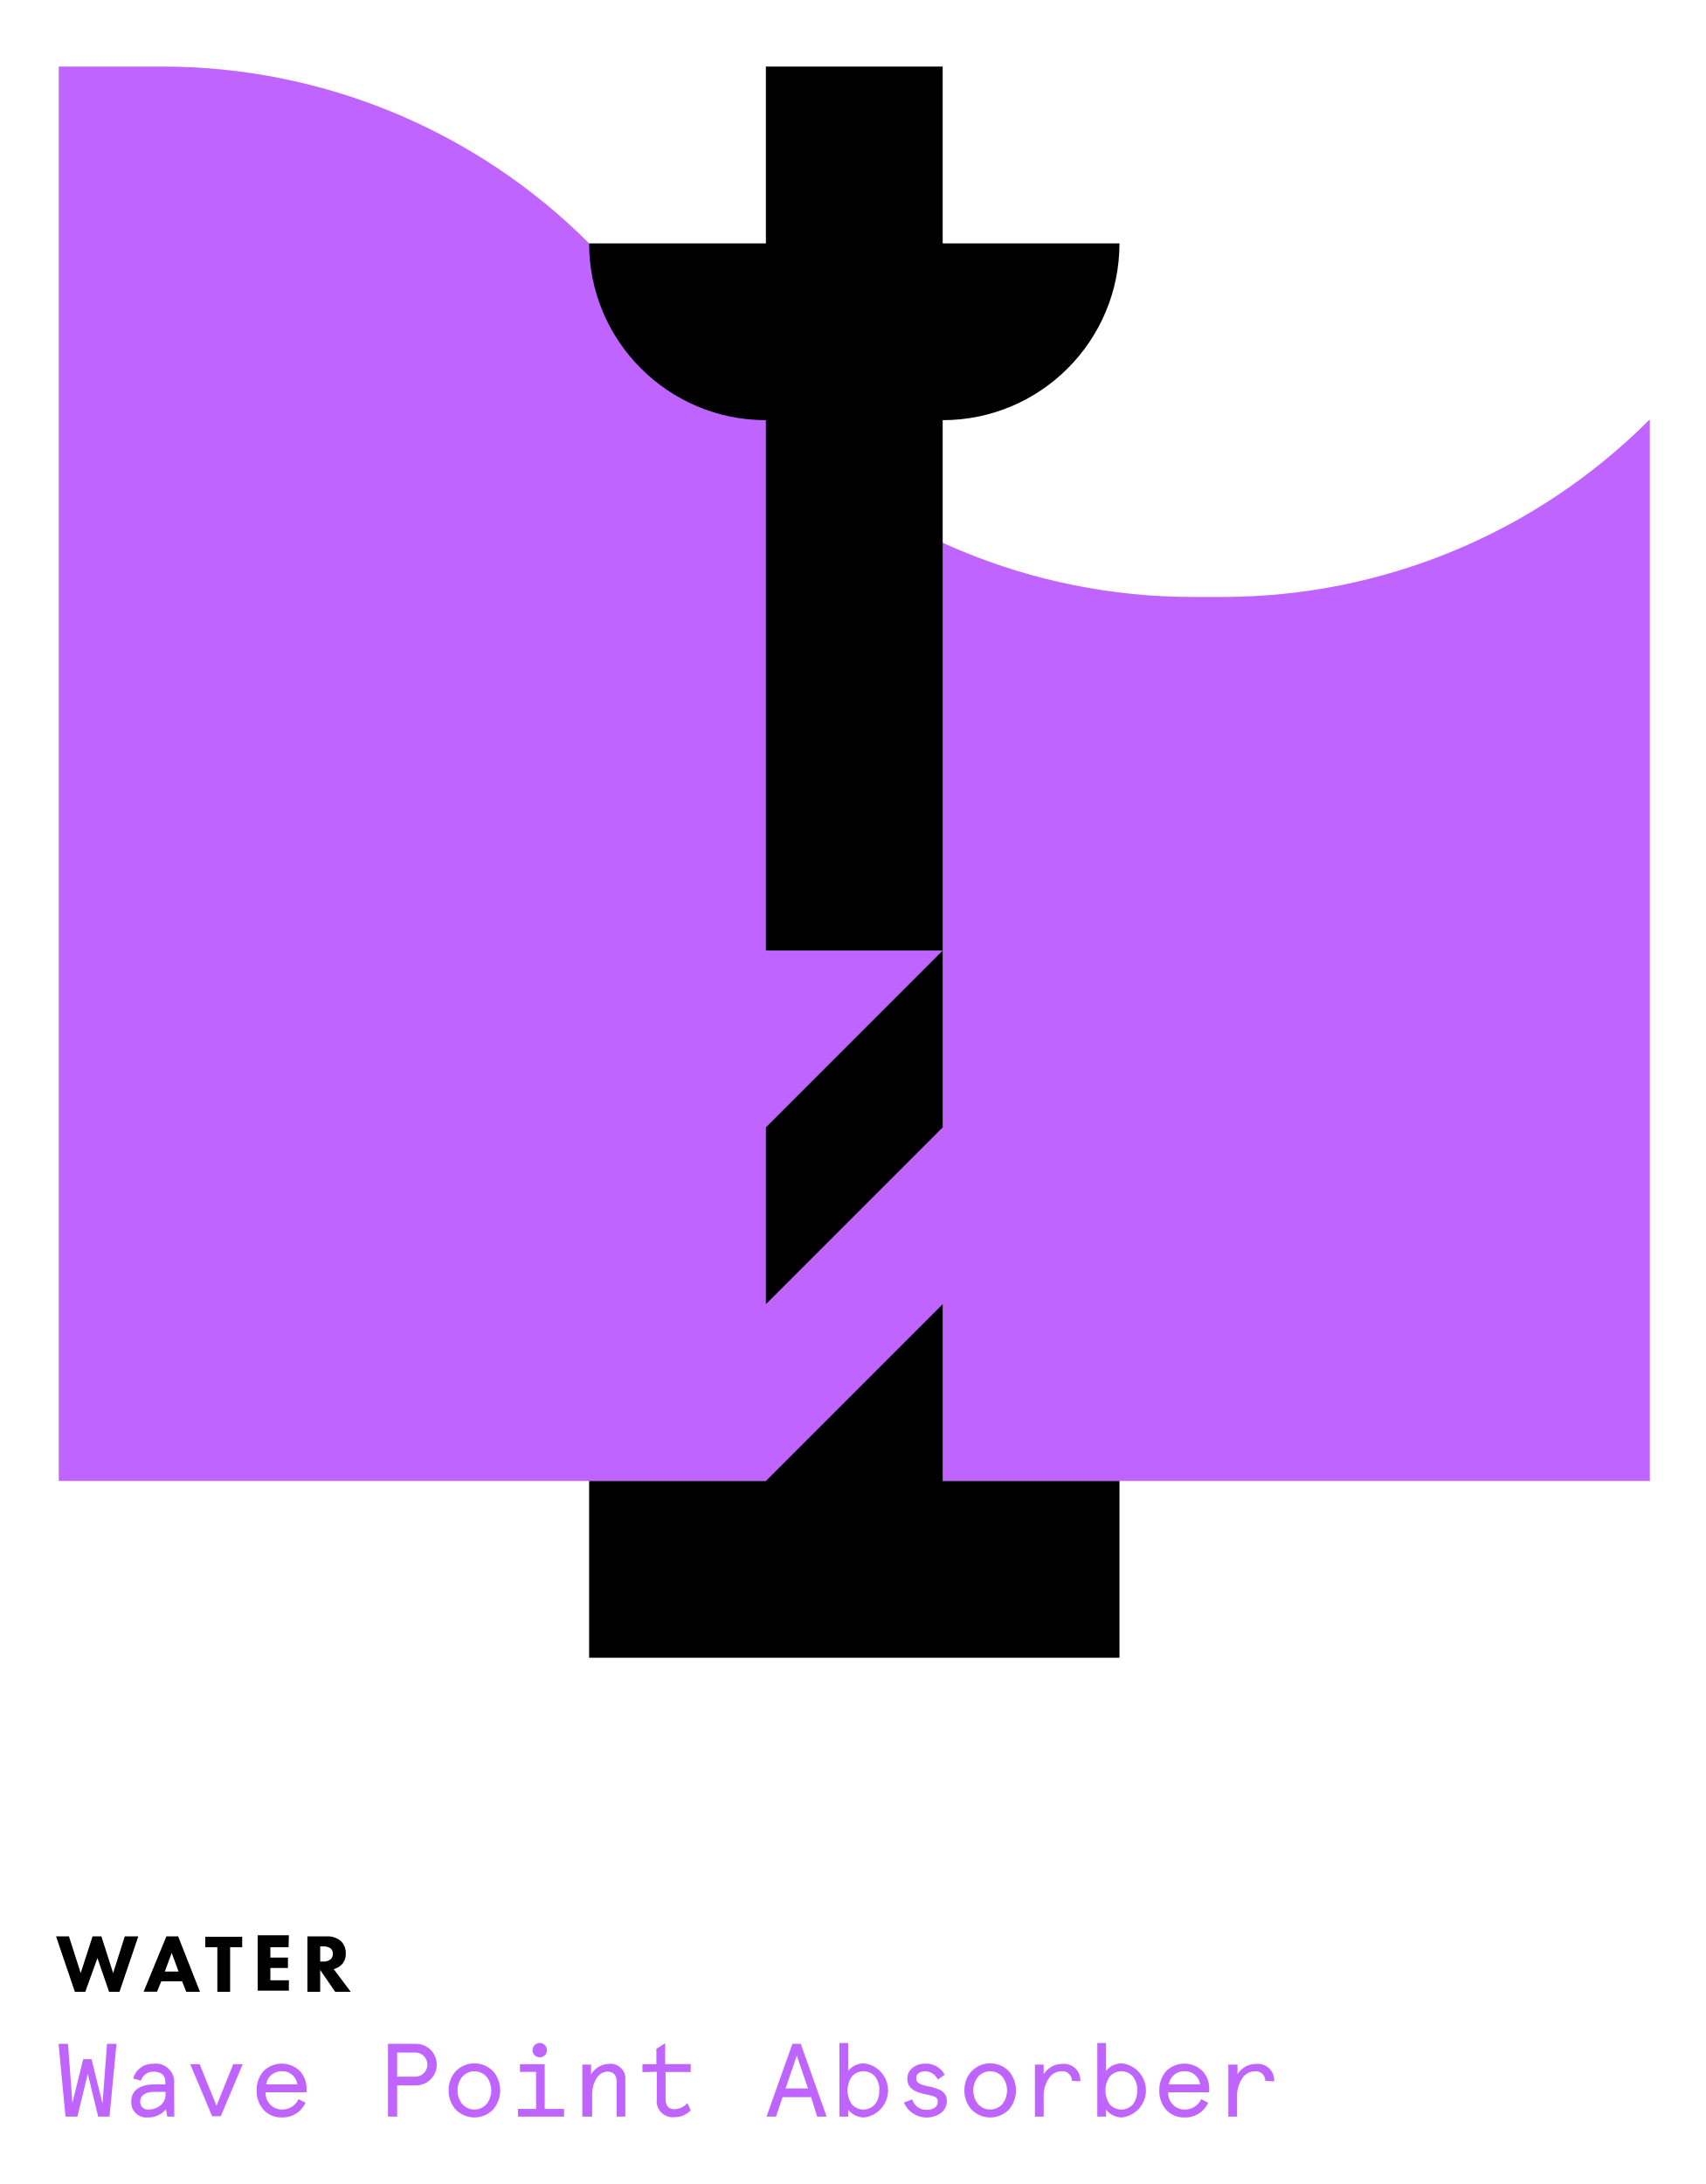
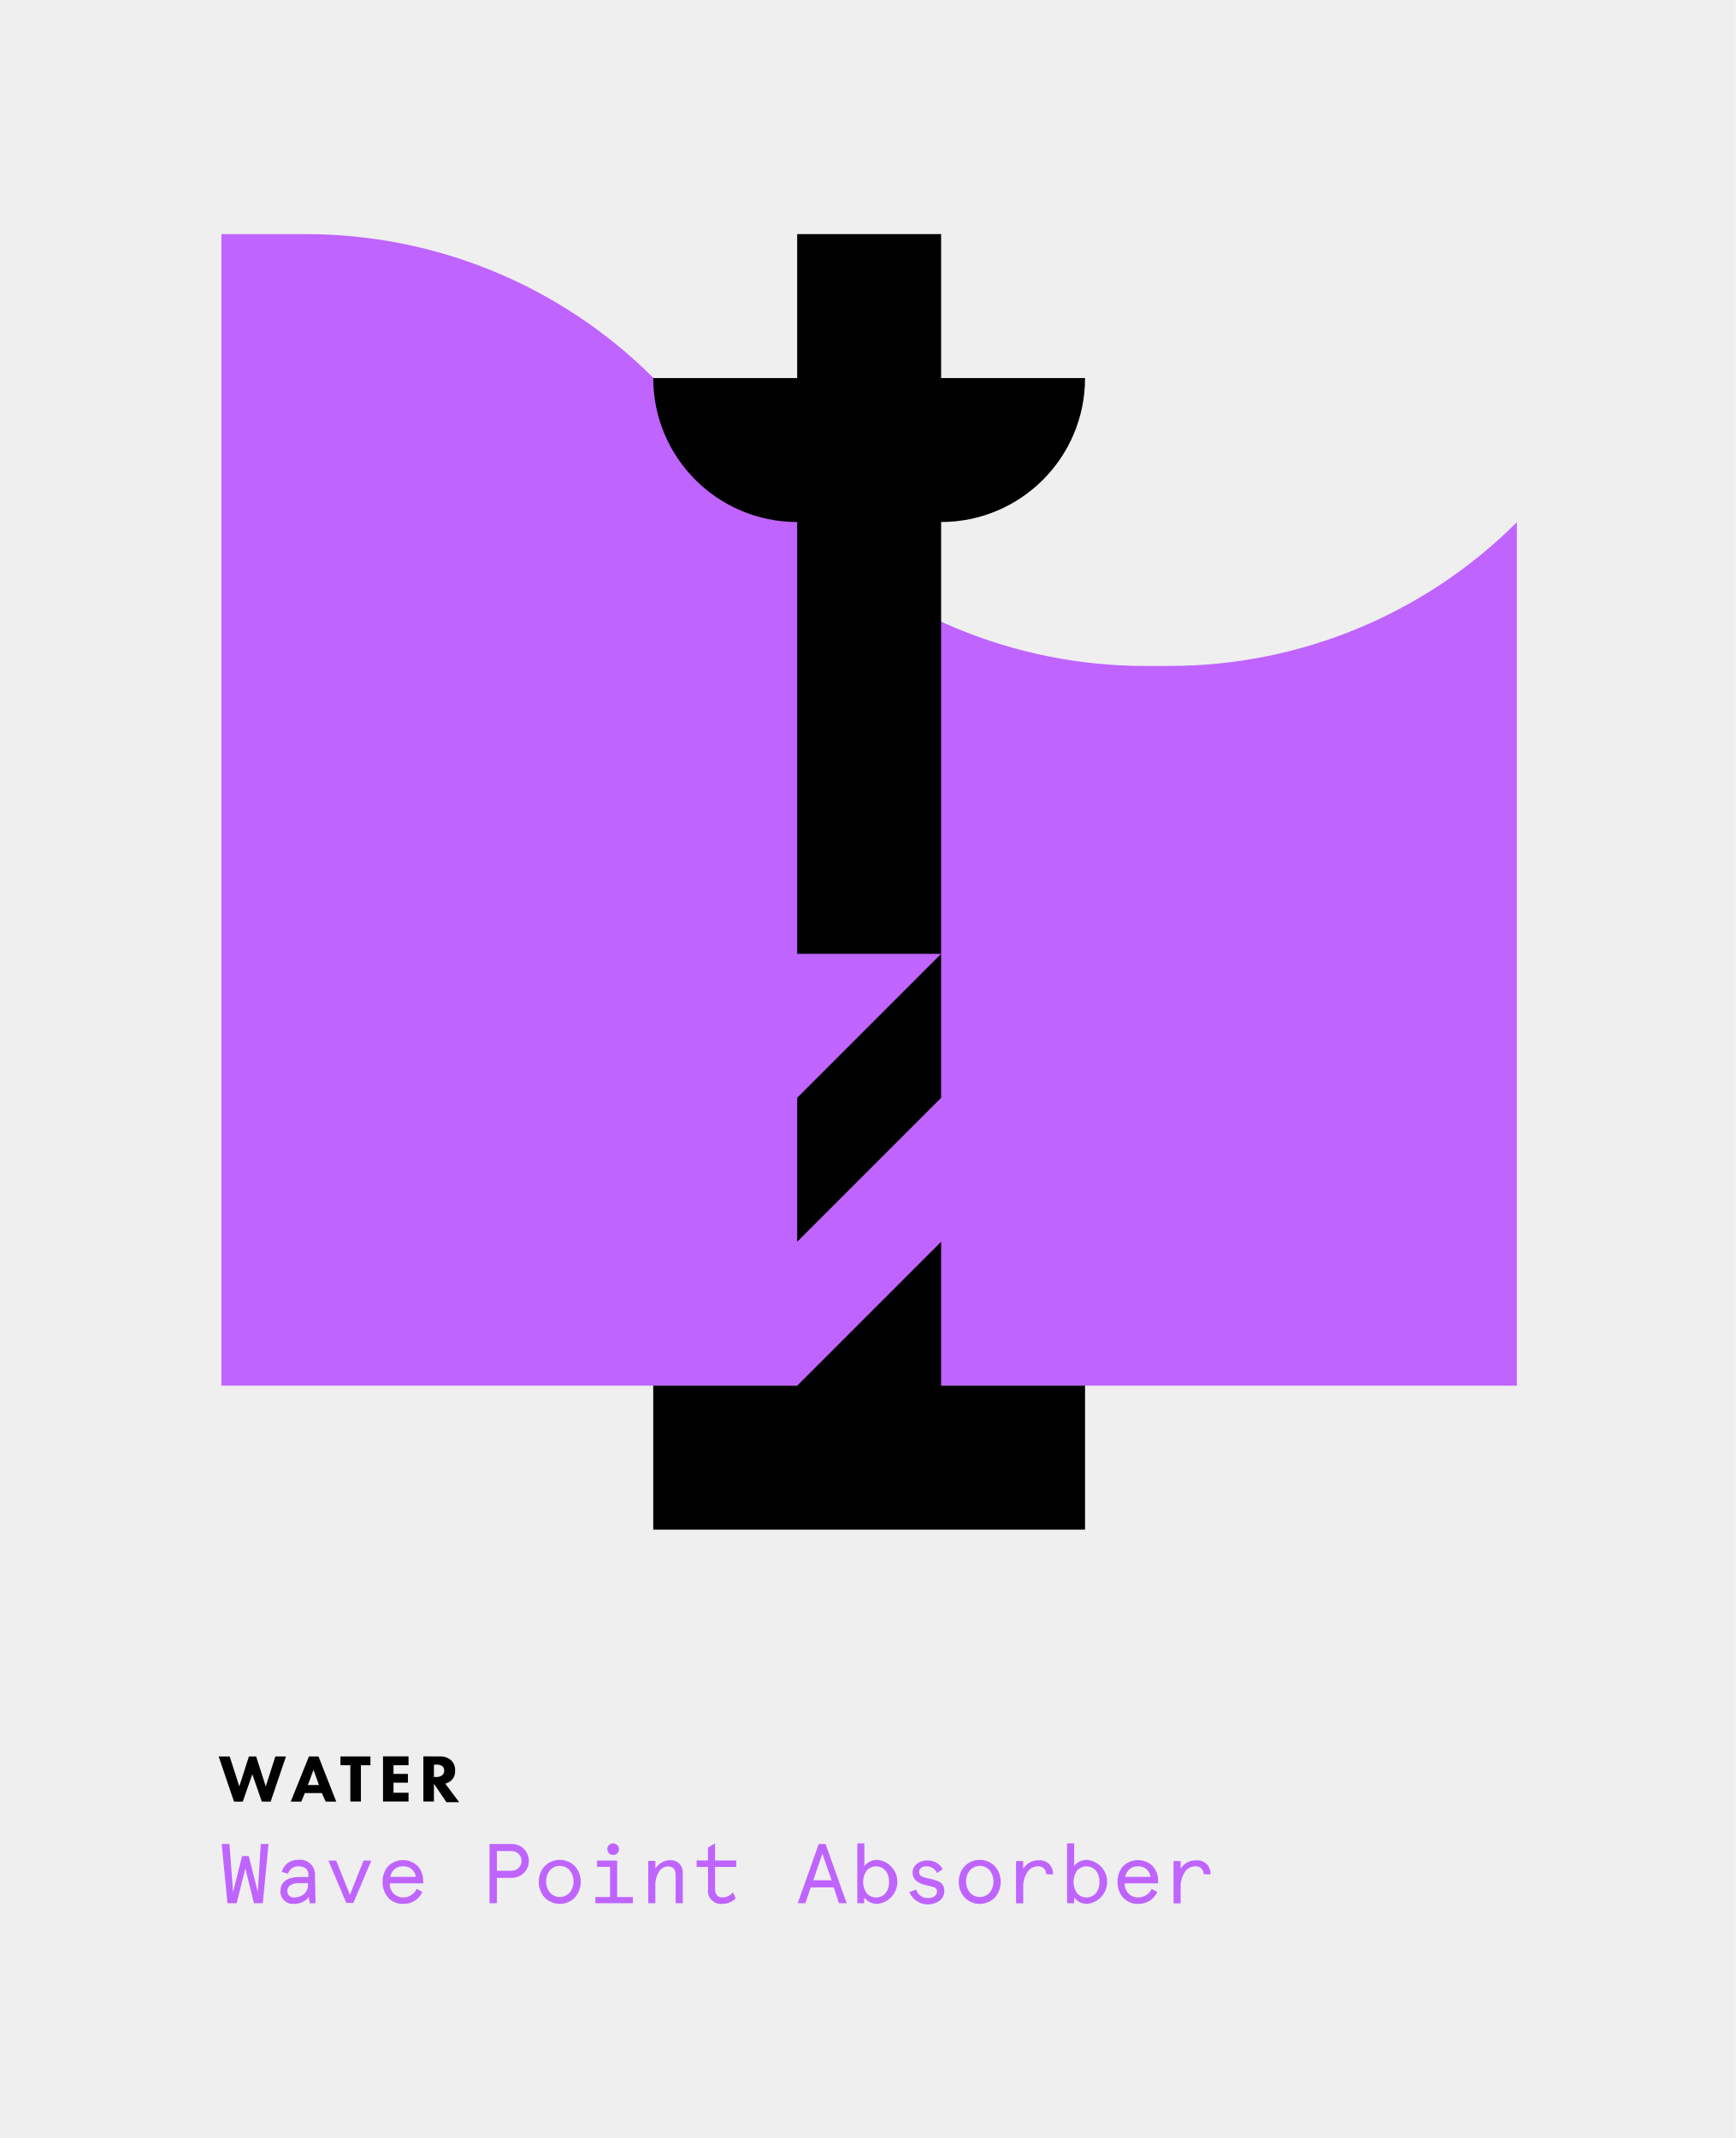
- <svg xmlns="http://www.w3.org/2000/svg" id="Layer_1" data-name="Layer 1" viewBox="0 0 164 210">
+ <svg xmlns="http://www.w3.org/2000/svg" viewBox="0 0 164 202">
  <defs>
-     <style>.cls-1{fill:#bf64ff;}</style>
+     <style>.cls-1{fill:#efefef;}.cls-2{fill:#bf64ff;}</style>
  </defs>
-   <path class="cls-1" d="M158.65,40.4v102H5.65V6.4h10a58,58,0,0,1,41,17l17,17a58,58,0,0,0,41,17h2.92a58,58,0,0,0,41-17h0" />
-   <path d="M73.65,40.4h0v51h17v-51a17,17,0,0,0,17-17h-17V6.4h-17v17h-17A17,17,0,0,0,73.65,40.4Z" />
-   <polygon points="73.65 125.4 90.65 108.4 90.65 91.4 73.65 108.4 73.65 125.4" />
-   <polygon points="90.65 125.4 73.65 142.4 56.65 142.4 56.65 159.4 107.65 159.4 107.65 142.4 90.65 142.4 90.65 125.4" />
-   <path d="M6.63,186.19l1.13,3.53,1.14-3.53h.85l1.13,3.53L12,186.19H13.3l-1.81,5.33h-1l-1.12-3.24L8.2,191.52h-1l-1.81-5.33Z" />
-   <path d="M17.51,190.51h-2l-.41,1H13.81L16,186.19h1.13l2.1,5.33H17.91Zm-.34-.94-.66-1.79-.66,1.79Z" />
-   <path d="M22.13,187.23v4.29H20.9v-4.29H19.74v-1h3.55v1Z" />
-   <path d="M27.75,187.23H26v1h1.69v1H26v1.18h1.78v1h-3v-5.33h3Z" />
-   <path d="M31.43,186.19a1.91,1.91,0,0,1,1.36.46,1.6,1.6,0,0,1,.46,1.19,1.46,1.46,0,0,1-.42,1.09,1.68,1.68,0,0,1-.74.41l1.64,2.18h-1.5l-1.44-2.1v2.1H29.56v-5.33Zm-.64,2.42h.28a1,1,0,0,0,.74-.23.72.72,0,0,0,.2-.52.64.64,0,0,0-.25-.54,1.2,1.2,0,0,0-.68-.17h-.29Z" />
-   <path class="cls-1" d="M10.29,196.52h.91l-.67,7H9.44l-1-4.11-1,4.11H6.3l-.67-7h.91l.42,5.7L8,198h.8l1.06,4.27Z" />
-   <path class="cls-1" d="M16.76,203.52h-.68l-.12-.71a2.19,2.19,0,0,1-1.78.79,1.45,1.45,0,0,1-1.56-1.53c0-1.09.85-1.65,2.28-1.65h1v-.22c0-.73-.48-1-1.16-1a1.22,1.22,0,0,0-1.19.86l-.74-.2a1.92,1.92,0,0,1,1.93-1.42,1.76,1.76,0,0,1,2,1.94Zm-2.45-.68a1.79,1.79,0,0,0,1.1-.38,1.37,1.37,0,0,0,.51-1.16v-.16h-1.1c-.85,0-1.34.36-1.34.93A.74.74,0,0,0,14.32,202.84Z" />
-   <path class="cls-1" d="M22.43,198.48h.91l-2.11,5H20.4l-2.11-5h.91l1.62,4Z" />
-   <path class="cls-1" d="M29.47,201.18H25.54a1.57,1.57,0,0,0,1.55,1.66,1.73,1.73,0,0,0,1.62-1l.67.35a2.42,2.42,0,0,1-2.29,1.41,2.27,2.27,0,0,1-1.75-.74,2.68,2.68,0,0,1-.66-1.86,2.75,2.75,0,0,1,.65-1.85,2.5,2.5,0,0,1,3.52,0,2.48,2.48,0,0,1,.63,1.73Zm-3.88-.76h3a1.43,1.43,0,0,0-1.5-1.26A1.45,1.45,0,0,0,25.6,200.42Z" />
-   <path class="cls-1" d="M38.19,200.52v3h-.88v-7H40a2,2,0,1,1,0,4Zm1.75-.84a1.16,1.16,0,1,0,0-2.32H38.19v2.32Z" />
-   <path class="cls-1" d="M43.14,201a2.68,2.68,0,0,1,.68-1.84,2.51,2.51,0,0,1,3.6,0,2.83,2.83,0,0,1,0,3.68,2.51,2.51,0,0,1-3.6,0A2.68,2.68,0,0,1,43.14,201Zm.86,0a2,2,0,0,0,.44,1.3,1.56,1.56,0,0,0,2.36,0,2.14,2.14,0,0,0,0-2.6,1.56,1.56,0,0,0-2.36,0A2,2,0,0,0,44,201Z" />
-   <path class="cls-1" d="M50,199.22v-.74h2.38v4.3h1.86v.74H49.81v-.74h1.74v-3.56Zm1.9-2.78a.69.69,0,0,1,.69.7.67.67,0,0,1-.69.68.69.69,0,0,1,0-1.38Z" />
-   <path class="cls-1" d="M60.13,203.52H59.3v-3.33c0-.69-.31-1-.93-1a1.25,1.25,0,0,0-1,.64,2.92,2.92,0,0,0-.43,1.69v2H56v-5h.84v.93a2.06,2.06,0,0,1,1.71-1A1.42,1.42,0,0,1,60.13,200Z" />
-   <path class="cls-1" d="M61.78,199.24v-.76h1.34V197l.84-.53v2h2.46v.76H64v2.58q0,1,.87,1a1.69,1.69,0,0,0,1.24-.6l.31.71a2.12,2.12,0,0,1-1.55.65,1.54,1.54,0,0,1-1.71-1.75v-2.61Z" />
-   <path class="cls-1" d="M76.2,196.52H77l2.49,7h-.91L78,201.65H75.25l-.63,1.87h-.91Zm.42,1.14-1.08,3.15H77.7Z" />
-   <path class="cls-1" d="M81.56,202.85v.67h-.84v-7.08h.84v2.68a1.93,1.93,0,0,1,1.54-.72,2.62,2.62,0,0,1,0,5.2A1.92,1.92,0,0,1,81.56,202.85Zm3-1.85a2.07,2.07,0,0,0-.41-1.33,1.48,1.48,0,0,0-2.24,0,2.36,2.36,0,0,0,0,2.66,1.48,1.48,0,0,0,2.24,0A2.07,2.07,0,0,0,84.55,201Z" />
-   <path class="cls-1" d="M90.84,199.49l-.66.47a1.35,1.35,0,0,0-1.21-.8c-.48,0-.87.22-.87.67s.37.62,1.17.78a4.48,4.48,0,0,1,1,.3,1.12,1.12,0,0,1,.78,1.07,1.44,1.44,0,0,1-.56,1.19,2.39,2.39,0,0,1-3.57-1l.8-.3a1.41,1.41,0,0,0,1.39,1c.61,0,1.07-.27,1.07-.78s-.38-.54-1.3-.74-1.63-.57-1.63-1.46a1.3,1.3,0,0,1,.5-1.06,1.86,1.86,0,0,1,1.22-.4A2,2,0,0,1,90.84,199.49Z" />
-   <path class="cls-1" d="M92.74,201a2.68,2.68,0,0,1,.68-1.84,2.51,2.51,0,0,1,3.6,0,2.83,2.83,0,0,1,0,3.68,2.51,2.51,0,0,1-3.6,0A2.68,2.68,0,0,1,92.74,201Zm.86,0a2,2,0,0,0,.44,1.3,1.56,1.56,0,0,0,2.36,0,2.14,2.14,0,0,0,0-2.6,1.56,1.56,0,0,0-2.36,0A2,2,0,0,0,93.6,201Z" />
-   <path class="cls-1" d="M103.07,200.08a.9.9,0,0,0-1-.92,1.47,1.47,0,0,0-1.21.67,3.06,3.06,0,0,0-.5,1.87v1.82h-.84v-5h.84v.93a2.08,2.08,0,0,1,1.86-1,1.56,1.56,0,0,1,1.66,1.68Z" />
-   <path class="cls-1" d="M106.36,202.85v.67h-.84v-7.08h.84v2.68a1.93,1.93,0,0,1,1.54-.72,2.62,2.62,0,0,1,0,5.2A1.92,1.92,0,0,1,106.36,202.85Zm3-1.85a2.07,2.07,0,0,0-.41-1.33,1.48,1.48,0,0,0-2.24,0,2.36,2.36,0,0,0,0,2.66,1.48,1.48,0,0,0,2.24,0A2.07,2.07,0,0,0,109.35,201Z" />
-   <path class="cls-1" d="M116.28,201.18h-3.94a1.57,1.57,0,0,0,1.55,1.66,1.73,1.73,0,0,0,1.62-1l.67.35a2.42,2.42,0,0,1-2.29,1.41,2.27,2.27,0,0,1-1.75-.74,2.68,2.68,0,0,1-.66-1.86,2.75,2.75,0,0,1,.65-1.85,2.5,2.5,0,0,1,3.52,0,2.48,2.48,0,0,1,.63,1.73Zm-3.88-.76h3a1.43,1.43,0,0,0-1.5-1.26A1.45,1.45,0,0,0,112.4,200.42Z" />
-   <path class="cls-1" d="M121.67,200.08a.9.9,0,0,0-1-.92,1.47,1.47,0,0,0-1.21.67,3.06,3.06,0,0,0-.5,1.87v1.82h-.84v-5H119v.93a2.08,2.08,0,0,1,1.86-1,1.56,1.56,0,0,1,1.66,1.68Z" />
+   <g id="bg">
+     <rect class="cls-1" width="164" height="202" />
+   </g>
+   <g id="Layer_1" data-name="Layer 1">
+     <path class="cls-2" d="M143.32,49.32v81.6H20.92V22.12h8a46.43,46.43,0,0,1,32.83,13.6l13.6,13.6a46.43,46.43,0,0,0,32.83,13.6h2.33a46.43,46.43,0,0,0,32.83-13.6h0" />
+     <path d="M75.32,49.32h0v40.8h13.6V49.32a13.6,13.6,0,0,0,13.6-13.6H88.92V22.12H75.32v13.6H61.72A13.6,13.6,0,0,0,75.32,49.32Z" />
+     <polygon points="75.32 117.32 88.92 103.72 88.92 90.12 75.32 103.72 75.32 117.32" />
+     <polygon points="88.92 117.32 75.32 130.92 61.72 130.92 61.72 144.52 102.52 144.52 102.52 130.92 88.92 130.92 88.92 117.32" />
+     <path d="M21.7,165.95l.91,2.83.91-2.83h.68l.91,2.83.91-2.83h1l-1.45,4.27h-.83l-.9-2.59-.9,2.59h-.83l-1.45-4.27Z" />
+     <path d="M30.41,169.41H28.8l-.33.81h-1l1.72-4.27h.9l1.68,4.27h-1Zm-.27-.76-.52-1.43-.53,1.43Z" />
+     <path d="M34.1,166.78v3.43h-1v-3.43h-.93v-.83H35v.83Z" />
+     <path d="M38.6,166.78H37.18v.82h1.36v.83H37.18v.95H38.6v.83H36.19v-4.27H38.6Z" />
+     <path d="M41.54,165.95a1.52,1.52,0,0,1,1.09.37,1.28,1.28,0,0,1,.37,1,1.17,1.17,0,0,1-.33.87,1.35,1.35,0,0,1-.6.33l1.31,1.75h-1.2L41,168.53v1.68H40v-4.27ZM41,167.89h.22a.81.81,0,0,0,.59-.19.58.58,0,0,0,.16-.42.52.52,0,0,0-.2-.43,1,1,0,0,0-.54-.13H41Z" />
+     <path class="cls-2" d="M24.64,174.22h.73l-.54,5.6H24l-.82-3.29-.82,3.29h-.87l-.54-5.6h.73l.34,4.56.85-3.41h.64l.85,3.41Z" />
+     <path class="cls-2" d="M29.81,179.82h-.54l-.1-.57a1.75,1.75,0,0,1-1.42.63,1.16,1.16,0,0,1-1.25-1.22c0-.87.68-1.32,1.82-1.32h.82v-.18c0-.58-.38-.83-.93-.83a1,1,0,0,0-1,.69l-.59-.16a1.54,1.54,0,0,1,1.54-1.14,1.41,1.41,0,0,1,1.6,1.55Zm-2-.54a1.43,1.43,0,0,0,.88-.3,1.1,1.1,0,0,0,.41-.93v-.13h-.88c-.68,0-1.07.29-1.07.74A.59.59,0,0,0,27.85,179.27Z" />
+     <path class="cls-2" d="M34.35,175.79h.73l-1.69,4h-.67l-1.69-4h.73l1.3,3.23Z" />
+     <path class="cls-2" d="M40,177.94H36.83a1.25,1.25,0,0,0,1.24,1.33,1.39,1.39,0,0,0,1.3-.8l.54.28a1.93,1.93,0,0,1-1.83,1.13,1.81,1.81,0,0,1-1.4-.59,2.14,2.14,0,0,1-.53-1.49,2.2,2.2,0,0,1,.52-1.48,2,2,0,0,1,2.81,0,2,2,0,0,1,.5,1.38Zm-3.1-.61h2.39a1.14,1.14,0,0,0-1.2-1A1.16,1.16,0,0,0,36.88,177.34Z" />
+     <path class="cls-2" d="M46.95,177.42v2.4h-.7v-5.6h2.12a1.6,1.6,0,1,1,0,3.2Zm1.4-.67a.93.93,0,1,0,0-1.86h-1.4v1.86Z" />
+     <path class="cls-2" d="M50.91,177.8a2.15,2.15,0,0,1,.54-1.47,2,2,0,0,1,2.88,0,2.26,2.26,0,0,1,0,2.94,2,2,0,0,1-2.88,0A2.15,2.15,0,0,1,50.91,177.8Zm.69,0a1.6,1.6,0,0,0,.35,1,1.25,1.25,0,0,0,1.89,0,1.71,1.71,0,0,0,0-2.08,1.25,1.25,0,0,0-1.89,0A1.6,1.6,0,0,0,51.6,177.8Z" />
+     <path class="cls-2" d="M56.41,176.38v-.59h1.9v3.44H59.8v.59H56.25v-.59h1.39v-2.85Zm1.52-2.22a.55.55,0,0,1,.55.56.54.54,0,0,1-.55.54.55.55,0,0,1,0-1.1Z" />
+     <path class="cls-2" d="M64.51,179.82h-.67v-2.66c0-.55-.25-.82-.74-.82a1,1,0,0,0-.84.51,2.33,2.33,0,0,0-.34,1.35v1.62h-.67v-4h.67v.74a1.65,1.65,0,0,1,1.37-.81A1.14,1.14,0,0,1,64.51,177Z" />
+     <path class="cls-2" d="M65.82,176.39v-.61h1.07v-1.21l.67-.42v1.63h2v.61h-2v2.06q0,.82.7.82a1.35,1.35,0,0,0,1-.48l.25.57a1.7,1.7,0,0,1-1.24.52,1.23,1.23,0,0,1-1.37-1.4v-2.09Z" />
+     <path class="cls-2" d="M77.36,174.22H78l2,5.6h-.73l-.5-1.5H76.6l-.5,1.5h-.73Zm.34.91-.86,2.52h1.73Z" />
+     <path class="cls-2" d="M81.65,179.28v.54H81v-5.66h.67v2.14a1.54,1.54,0,0,1,1.23-.58,2.09,2.09,0,0,1,0,4.16A1.54,1.54,0,0,1,81.65,179.28ZM84,177.8a1.66,1.66,0,0,0-.33-1.06,1.19,1.19,0,0,0-1.79,0,1.89,1.89,0,0,0,0,2.13,1.19,1.19,0,0,0,1.79,0A1.66,1.66,0,0,0,84,177.8Z" />
+     <path class="cls-2" d="M89.07,176.59l-.53.38a1.08,1.08,0,0,0-1-.64c-.38,0-.7.18-.7.54s.3.5.94.62a3.59,3.59,0,0,1,.82.24.9.9,0,0,1,.62.86,1.15,1.15,0,0,1-.45,1,1.91,1.91,0,0,1-2.85-.82l.64-.24a1.13,1.13,0,0,0,1.11.8c.49,0,.86-.22.86-.62s-.3-.43-1-.59-1.3-.46-1.3-1.17a1,1,0,0,1,.4-.85,1.49,1.49,0,0,1,1-.32A1.57,1.57,0,0,1,89.07,176.59Z" />
+     <path class="cls-2" d="M90.59,177.8a2.15,2.15,0,0,1,.54-1.47,2,2,0,0,1,2.88,0,2.26,2.26,0,0,1,0,2.94,2,2,0,0,1-2.88,0A2.15,2.15,0,0,1,90.59,177.8Zm.69,0a1.6,1.6,0,0,0,.35,1,1.25,1.25,0,0,0,1.89,0,1.71,1.71,0,0,0,0-2.08,1.25,1.25,0,0,0-1.89,0A1.6,1.6,0,0,0,91.28,177.8Z" />
+     <path class="cls-2" d="M98.85,177.07a.72.72,0,0,0-.77-.74,1.17,1.17,0,0,0-1,.54,2.45,2.45,0,0,0-.4,1.5v1.46H96v-4h.67v.74a1.67,1.67,0,0,1,1.49-.81,1.25,1.25,0,0,1,1.33,1.34Z" />
+     <path class="cls-2" d="M101.49,179.28v.54h-.67v-5.66h.67v2.14a1.54,1.54,0,0,1,1.23-.58,2.09,2.09,0,0,1,0,4.16A1.54,1.54,0,0,1,101.49,179.28Zm2.39-1.48a1.66,1.66,0,0,0-.33-1.06,1.19,1.19,0,0,0-1.79,0,1.89,1.89,0,0,0,0,2.13,1.19,1.19,0,0,0,1.79,0A1.66,1.66,0,0,0,103.88,177.8Z" />
+     <path class="cls-2" d="M109.42,177.94h-3.15a1.25,1.25,0,0,0,1.24,1.33,1.39,1.39,0,0,0,1.3-.8l.54.28a1.93,1.93,0,0,1-1.83,1.13,1.81,1.81,0,0,1-1.4-.59,2.14,2.14,0,0,1-.53-1.49,2.2,2.2,0,0,1,.52-1.48,2,2,0,0,1,2.81,0,2,2,0,0,1,.5,1.38Zm-3.1-.61h2.39a1.14,1.14,0,0,0-1.2-1A1.16,1.16,0,0,0,106.32,177.34Z" />
+     <path class="cls-2" d="M113.73,177.07a.72.72,0,0,0-.78-.74,1.17,1.17,0,0,0-1,.54,2.45,2.45,0,0,0-.4,1.5v1.46h-.67v-4h.67v.74a1.67,1.67,0,0,1,1.49-.81,1.25,1.25,0,0,1,1.33,1.34Z" />
+   </g>
</svg>
